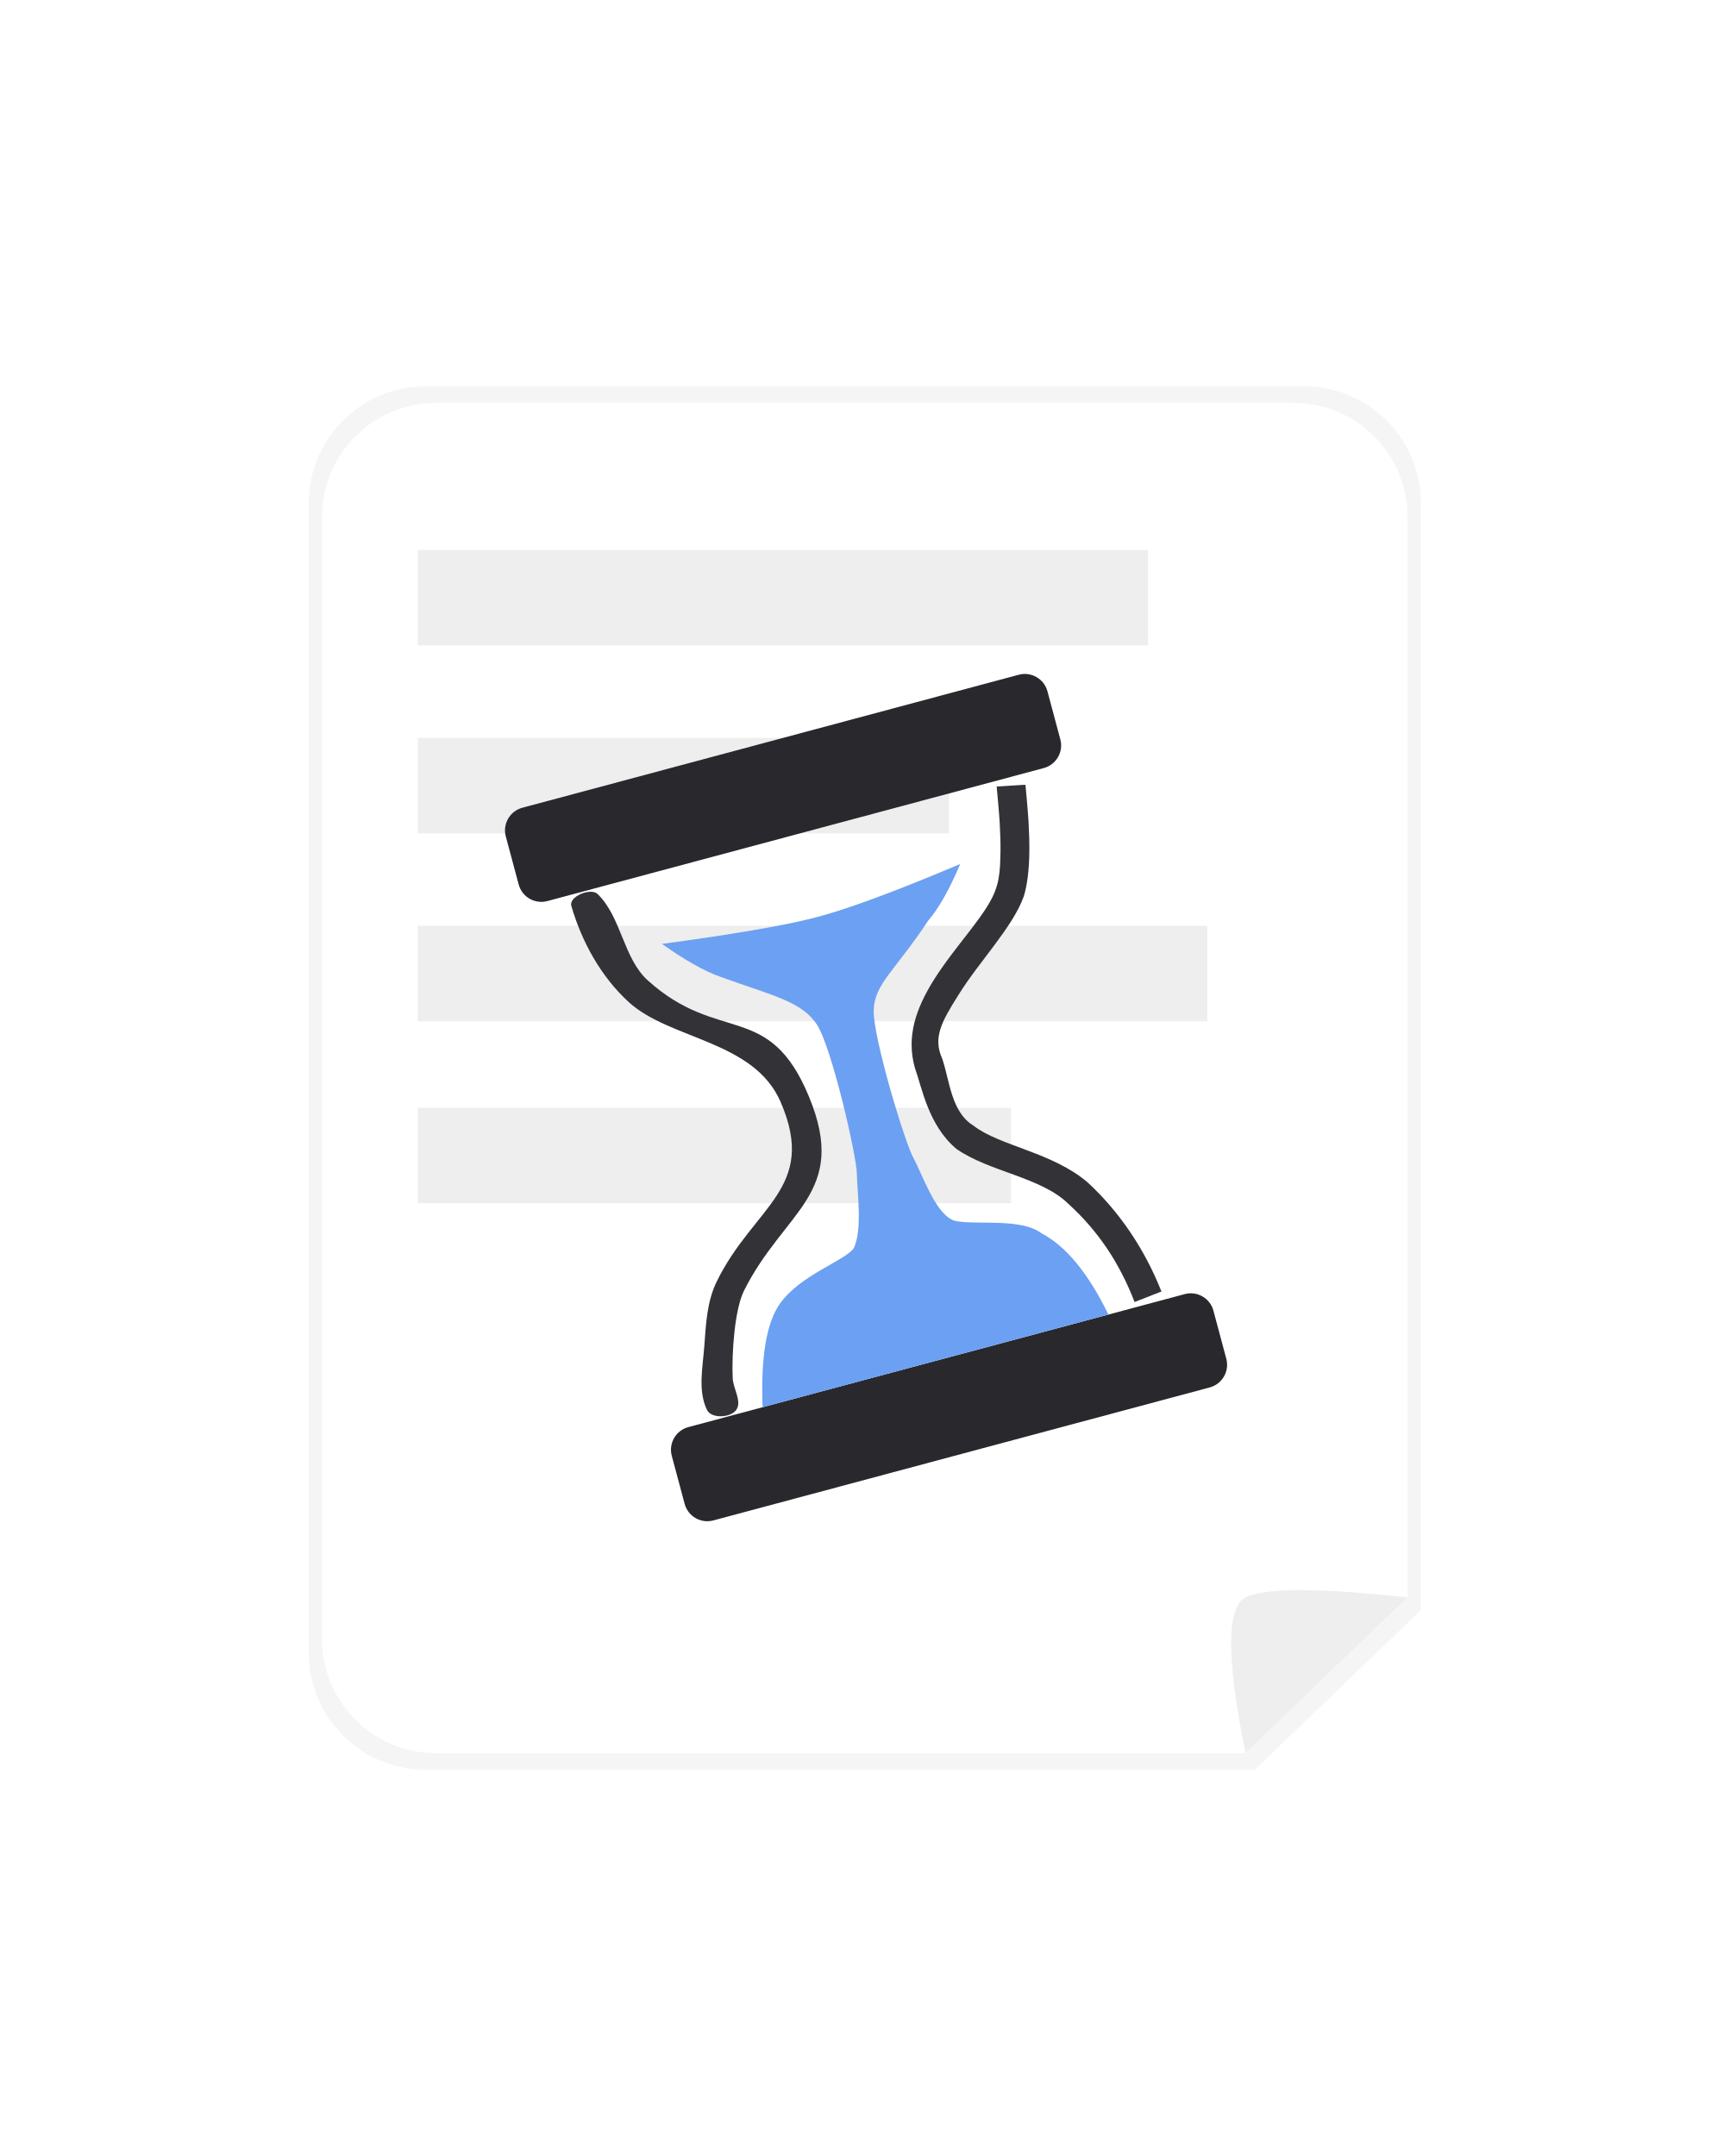
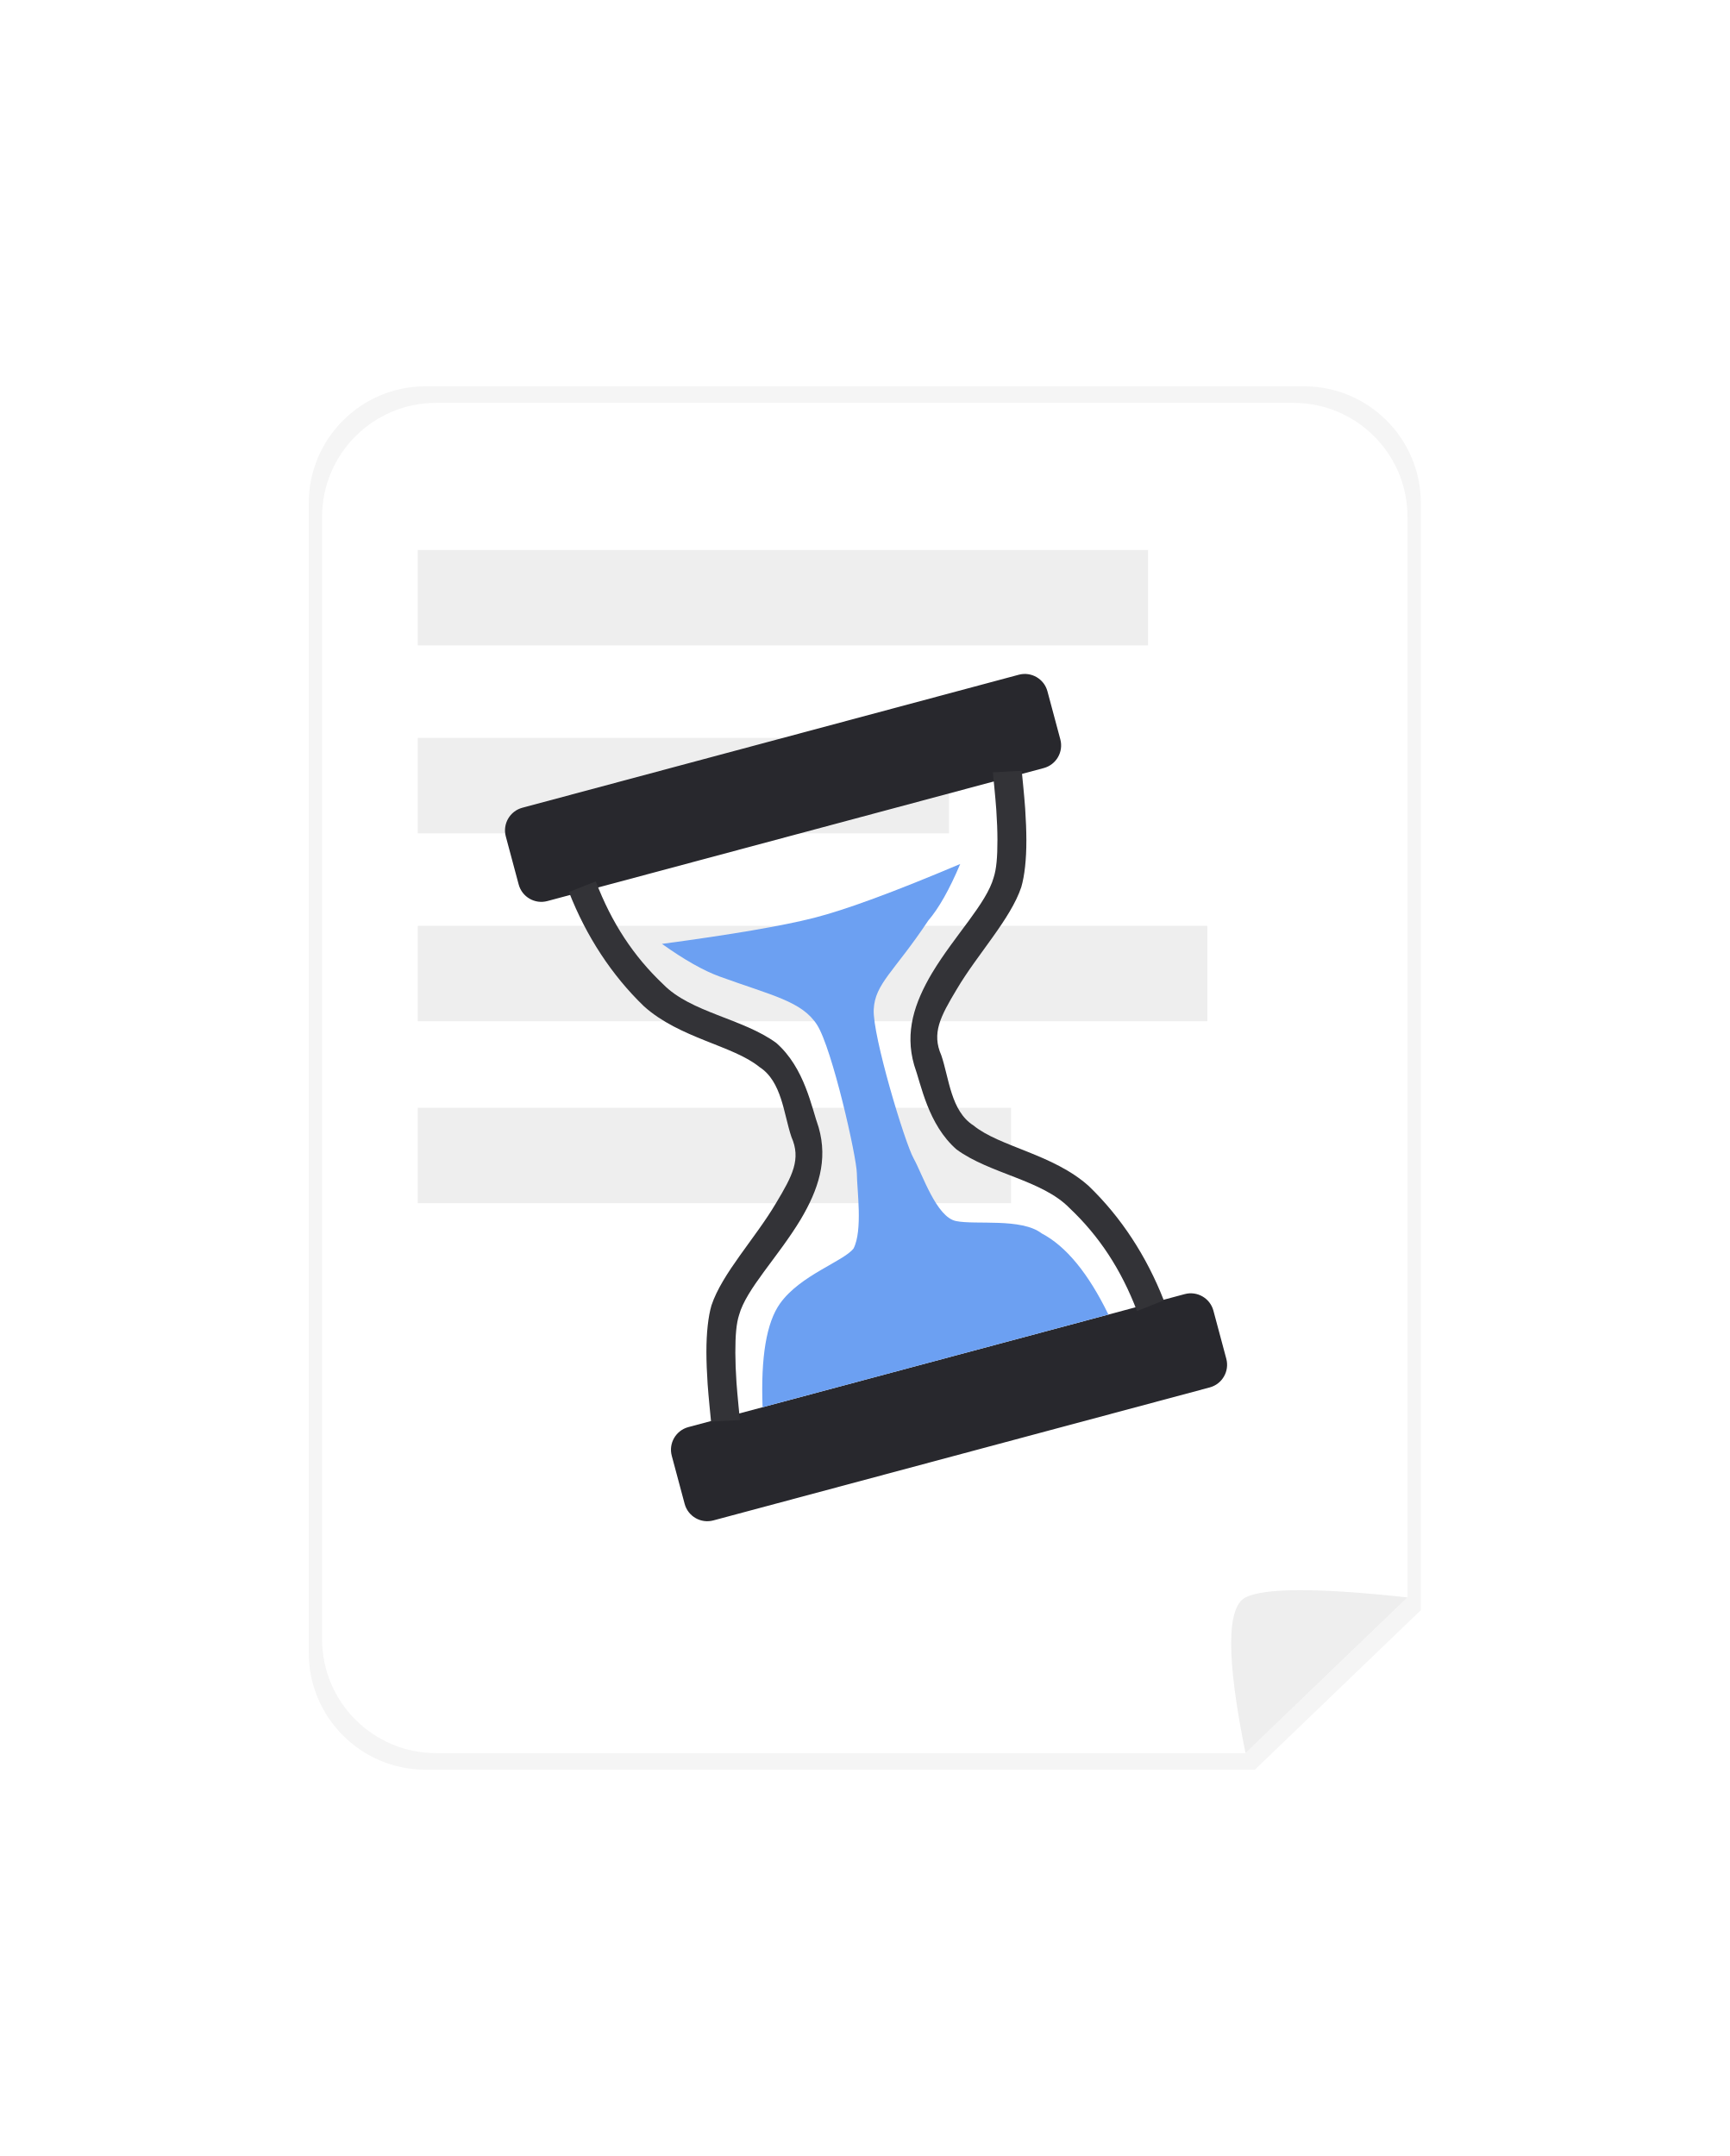
<svg xmlns="http://www.w3.org/2000/svg" style="isolation:isolate" viewBox="0 0 500.1 623.4" width="500.1pt" height="623.4pt">
  <defs>
-     <clipPath id="_clipPath_H9iY3HtX4n7DCIq64SoyQy4U1kx5H8Zf">
+     <clipPath id="_clipPath_CB3HpZTk8i8hoXDZrO8NzvL3CC4k8OOi">
      <rect width="500.1" height="623.4" />
    </clipPath>
  </defs>
-   <g clip-path="url(#_clipPath_H9iY3HtX4n7DCIq64SoyQy4U1kx5H8Zf)">
-     <clipPath id="_clipPath_gErGeNStVzW5X3AhcVCreZRRXRXjRcfN">
-       <rect x="89.279" y="111.7" width="321.541" height="400" transform="matrix(1,0,0,1,0,0)" fill="rgb(255,255,255)" />
+   <g clip-path="url(#_clipPath_CB3HpZTk8i8hoXDZrO8NzvL3CC4k8OOi)">
+     <clipPath id="_clipPath_TR231m4OinjOYfWemXEIPjmk85vBdYQT">
+       <rect x="0" y="0" width="500.1" height="623.4" transform="matrix(1,0,0,1,0,0)" fill="rgb(255,255,255)" />
    </clipPath>
-     <g clip-path="url(#_clipPath_gErGeNStVzW5X3AhcVCreZRRXRXjRcfN)">
+     <g clip-path="url(#_clipPath_TR231m4OinjOYfWemXEIPjmk85vBdYQT)">
      <g>
-         <rect x="89.279" y="111.7" width="321.541" height="400" transform="matrix(1,0,0,1,0,0)" fill="none" />
-         <path d=" M 123.041 111.7 L 377.059 111.7 C 395.693 111.7 410.821 126.828 410.821 145.462 L 410.821 465.576 L 362.832 511.7 L 123.041 511.7 C 104.407 511.7 89.279 496.572 89.279 477.938 L 89.279 145.462 C 89.279 126.828 104.407 111.7 123.041 111.7 Z " fill="rgb(0,0,0)" fill-opacity="0.04" />
-         <path d=" M 126.083 116.489 L 374.017 116.489 C 392.205 116.489 406.971 131.255 406.971 149.442 L 406.971 461.892 L 360.131 506.911 L 126.083 506.911 C 107.895 506.911 93.129 492.145 93.129 473.958 L 93.129 149.442 C 93.129 131.255 107.895 116.489 126.083 116.489 Z " fill="rgb(255,255,255)" />
-         <path d=" M 406.971 461.892 L 360.131 506.911 Q 351.83 466.103 360.131 461.892 Q 368.432 457.681 406.971 461.892 Z " fill="rgb(238,238,238)" />
-         <rect x="120.8" y="159.038" width="211.141" height="27.59" transform="matrix(1,0,0,1,0,0)" fill="rgb(238,238,238)" />
-         <rect x="120.8" y="213.369" width="153.605" height="27.59" transform="matrix(1,0,0,1,0,0)" fill="rgb(238,238,238)" />
-         <rect x="120.8" y="267.7" width="228.293" height="27.59" transform="matrix(1,0,0,1,0,0)" fill="rgb(238,238,238)" />
-         <rect x="120.8" y="320.312" width="171.541" height="27.59" transform="matrix(1,0,0,1,0,0)" fill="rgb(238,238,238)" />
-         <path d=" M 151.037 233.555 L 294.567 195.1 C 298.176 194.132 301.893 196.278 302.86 199.887 L 306.585 213.788 C 307.553 217.398 305.407 221.114 301.797 222.082 L 158.267 260.538 C 154.657 261.505 150.94 259.36 149.973 255.75 L 146.249 241.849 C 145.281 238.239 147.427 234.523 151.037 233.555 Z " fill="rgb(40,40,45)" />
-         <path d=" M 199.025 412.643 L 342.555 374.187 C 346.165 373.22 349.882 375.365 350.849 378.975 L 354.573 392.876 C 355.541 396.485 353.395 400.202 349.785 401.169 L 206.255 439.625 C 202.645 440.593 198.928 438.447 197.961 434.837 L 194.237 420.937 C 193.269 417.327 195.415 413.611 199.025 412.643 Z " fill="rgb(40,40,45)" />
-         <path d=" M 208.06 282.353 Q 201.097 279.821 191.402 272.923 Q 221.692 268.868 235.354 265.4 Q 249.015 261.931 277.641 249.816 Q 272.977 260.847 268.398 266.185 C 258.505 281.053 252.988 284.39 252.628 291.909 C 252.268 299.427 261.591 330.343 264.155 334.929 C 266.72 339.516 270.723 351.898 276.422 353.065 C 282.121 354.23 295.306 352.116 301.195 356.633 Q 311.752 362.169 320.49 380.1 L 220.495 406.893 Q 219.664 385.143 225.537 376.906 C 231.411 368.669 243.835 364.773 246.794 361.003 C 249.495 355.743 247.788 344.049 247.754 339.324 C 247.721 334.599 240.605 303.102 236.227 296.303 C 231.848 289.505 223.271 287.884 208.06 282.353 Z " fill="rgb(108,160,242)" />
-         <path d=" M 169 260.213 Q 178.251 280.983 184.591 286.657 C 190.931 292.33 203.775 295.709 214.419 301.347 C 222.783 305.776 228.335 309.933 229.816 317.876 C 230.955 323.991 235.026 333.264 231.383 341.599 C 227.157 351.27 214.804 360.327 211.136 371.97 Q 205.739 389.103 208.599 408.002" fill="none" />
-         <path d=" M 172.81 258.516 C 179.72 265.257 180.191 277.096 187.372 283.549 C 207.927 302.02 222.407 289.241 233.916 317.112 C 245.491 345.143 226.716 349.976 215.114 373.223 C 212.408 378.646 211.534 391.371 211.852 398.483 C 211.991 401.608 214.725 405.384 212.766 407.822 C 211.027 409.986 205.663 410.2 204.439 407.708 C 201.723 402.181 203.191 395.393 203.643 389.252 C 204.104 382.98 204.414 376.375 207.158 370.717 C 217.817 348.736 236.539 343.665 225.716 318.641 C 218.013 300.831 193.775 300.678 181.81 289.765 C 173.822 282.478 168.182 272.3 165.19 261.91 C 164.42 259.238 170.82 256.574 172.81 258.516 Z " fill="rgb(51,51,55)" />
-         <path d=" M 173.034 258.286 C 179.992 265.136 180.459 276.971 187.586 283.31 C 197.782 292.507 206.486 293.895 214.139 296.502 C 221.797 299.11 228.39 302.976 234.212 316.99 C 240.008 331.101 238.204 339.467 233.479 347.13 C 228.76 354.784 221.168 361.789 215.401 373.366 C 212.711 378.729 211.854 391.375 212.172 398.469 C 212.23 399.977 212.943 401.665 213.404 403.324 C 213.867 404.986 214.029 406.684 213.016 408.023 C 212.072 409.157 210.173 409.819 208.412 409.832 C 207.529 409.839 206.624 409.688 205.887 409.377 C 205.145 409.064 204.5 408.527 204.151 407.85 C 201.422 402.218 202.874 395.347 203.323 389.228 C 203.784 382.961 204.11 376.297 206.869 370.577 C 212.235 359.539 219.585 352.755 224.224 345.645 C 228.856 338.544 230.825 331.176 225.421 318.768 C 221.638 309.939 213.737 305.534 205.235 301.912 C 196.733 298.29 187.638 295.493 181.594 290.002 C 173.573 282.675 167.888 272.422 164.882 261.999 C 164.694 261.229 164.975 260.405 165.535 259.768 C 166.086 259.141 166.936 258.578 167.838 258.189 C 168.739 257.799 169.762 257.55 170.664 257.531 C 171.575 257.511 172.464 257.76 173.034 258.286 Z  M 170.678 258.172 C 169.845 258.19 168.943 258.409 168.092 258.778 C 167.242 259.145 166.512 259.628 166.017 260.191 C 165.531 260.744 165.301 261.255 165.498 261.822 C 168.477 272.178 174.07 282.282 182.026 289.528 C 187.947 294.949 196.953 297.686 205.487 301.321 C 214.021 304.957 222.09 309.533 226.01 318.514 C 231.429 331.129 229.449 338.809 224.761 345.995 C 220.08 353.172 212.74 359.914 207.447 370.857 C 204.719 376.452 204.424 383 203.963 389.275 C 203.508 395.438 202.024 402.145 204.727 407.567 C 204.989 408.136 205.475 408.507 206.137 408.786 C 206.805 409.068 207.579 409.196 208.407 409.191 C 210.069 409.178 211.721 408.652 212.516 407.621 C 213.462 406.522 213.236 405.112 212.787 403.496 C 212.336 401.875 211.613 400.114 211.531 398.497 C 211.214 391.367 212.104 378.563 214.828 373.08 C 220.663 361.41 228.259 354.374 232.933 346.793 C 237.603 339.22 239.398 331.154 233.619 317.235 C 227.932 303.377 221.531 299.697 213.932 297.109 C 206.33 294.519 197.516 293.062 187.158 283.787 C 179.924 277.222 179.448 265.378 172.586 258.746 C 172.161 258.301 171.503 258.155 170.678 258.172 Z " fill="none" />
-         <path d=" M 292.341 227.164 Q 294.714 249.777 292.06 257.861 C 289.406 265.943 279.972 275.293 273.573 285.497 C 268.544 293.515 265.815 299.89 268.504 307.51 C 270.574 313.375 271.685 323.441 279.008 328.838 C 287.503 335.1 302.729 336.767 311.727 345.016 Q 324.969 357.156 331.941 374.953" fill="none" />
-         <path d=" M 288.177 227.409 C 288.177 227.409 288.867 234.696 289.05 237.808 C 289.232 240.908 289.31 243.627 289.287 246.107 C 289.242 250.995 288.893 254.269 288.097 256.56 C 285.957 263.811 276.737 272.704 270.039 283.281 C 264.861 291.586 261.932 299.764 264.572 308.899 C 266.535 314.297 268.375 325.349 276.534 332.195 C 286.039 338.852 301.093 340.377 308.908 348.091 C 317.417 355.814 323.623 365.016 328.058 376.474 L 335.824 373.431 C 330.963 361.161 323.692 350.406 314.546 341.942 C 304.366 333.157 288.968 331.348 281.482 325.48 C 274.995 321.534 274.614 312.452 272.437 306.122 C 269.698 300.016 272.228 295.443 277.106 287.712 C 283.206 277.882 292.855 268.075 296.022 259.162 C 296.996 256.064 297.578 251.527 297.628 246.183 C 297.652 243.546 297.566 240.544 297.377 237.318 C 297.188 234.102 296.504 226.919 296.504 226.919 C 296.5 226.867 288.181 227.461 288.177 227.409 Z " fill="rgb(51,51,55)" />
-         <path d=" M 288.521 227.081 C 288.748 227.069 289.071 227.051 289.46 227.027 C 290.241 226.979 291.28 226.912 292.321 226.844 C 293.361 226.776 294.402 226.709 295.183 226.661 C 295.573 226.637 295.901 226.618 296.13 226.607 C 296.245 226.601 296.339 226.598 296.402 226.596 C 296.436 226.595 296.467 226.595 296.488 226.595 C 296.501 226.596 296.523 226.597 296.538 226.599 C 296.549 226.6 296.58 226.606 296.599 226.612 C 296.617 226.617 296.66 226.637 296.685 226.654 C 296.729 226.684 296.793 226.805 296.824 226.889 C 296.824 226.889 297.507 234.078 297.697 237.299 C 297.886 240.53 297.972 243.543 297.949 246.186 C 297.898 251.549 297.305 256.143 296.325 259.269 C 293.12 268.241 283.456 278.081 277.378 287.884 C 272.504 295.606 269.995 300.056 272.741 306.017 C 274.925 312.393 275.239 321.39 281.649 325.206 L 281.664 325.215 L 281.68 325.228 C 289.085 331.063 304.497 332.884 314.764 341.707 C 323.934 350.198 331.245 361.012 336.122 373.313 L 336.241 373.612 L 327.875 376.89 L 327.759 376.59 C 323.34 365.164 317.167 356.013 308.683 348.319 C 300.964 340.651 285.909 339.126 276.328 332.441 C 268.114 325.498 266.22 314.358 264.264 308.988 C 261.626 299.754 264.574 291.445 269.769 283.11 C 276.49 272.502 285.697 263.636 287.794 256.454 C 288.581 254.199 288.922 250.976 288.966 246.103 C 288.989 243.63 288.912 240.922 288.73 237.826 C 288.547 234.724 287.859 227.454 287.858 227.439 L 287.658 225.33 L 288.379 227.087 C 288.42 227.085 288.467 227.083 288.521 227.081 Z  M 288.691 229.484 C 288.91 231.883 289.249 235.739 289.37 237.789 C 289.552 240.894 289.63 243.624 289.607 246.11 C 289.562 251.013 289.204 254.332 288.402 256.658 C 286.216 263.978 276.985 272.905 270.311 283.452 C 265.147 291.726 262.234 299.762 264.877 308.799 C 266.846 314.229 268.635 325.19 276.729 331.94 C 286.159 338.562 301.217 340.098 309.129 347.857 C 317.66 355.609 323.796 364.707 328.24 376.058 L 335.407 373.25 C 330.562 361.135 323.452 350.616 314.332 342.182 C 304.238 333.437 288.864 331.645 281.298 325.744 C 274.751 321.661 274.306 312.523 272.138 306.238 C 269.415 299.997 271.951 295.281 276.834 287.542 C 282.956 277.684 292.587 267.915 295.718 259.06 C 296.685 255.99 297.259 251.505 297.307 246.18 C 297.331 243.55 297.246 240.558 297.057 237.337 C 296.891 234.515 296.343 228.629 296.213 227.245 C 296.196 227.246 296.179 227.247 296.161 227.248 C 295.935 227.259 295.612 227.278 295.222 227.301 C 294.442 227.349 293.403 227.416 292.363 227.484 C 291.322 227.552 290.281 227.62 289.5 227.667 C 289.109 227.692 288.782 227.71 288.552 227.721 C 288.544 227.722 288.536 227.722 288.529 227.722 C 288.529 227.722 288.508 227.504 288.529 227.722 C 288.424 227.727 288.339 227.731 288.279 227.733 C 288.246 227.733 288.691 229.484 288.691 229.484 Z " fill="none" />
+         <clipPath id="_clipPath_Qvf2KpF4mOQ5hmH5OgvlkBXUg0J0lwWT">
+           <rect x="89.279" y="111.7" width="321.541" height="400" transform="matrix(1,0,0,1,0,0)" fill="rgb(255,255,255)" />
+         </clipPath>
+         <g clip-path="url(#_clipPath_Qvf2KpF4mOQ5hmH5OgvlkBXUg0J0lwWT)">
+           <g>
+             <g>
+               <rect x="89.279" y="111.7" width="321.541" height="400" transform="matrix(1,0,0,1,0,0)" fill="none" />
+               <path d=" M 123.041 111.7 L 377.059 111.7 C 395.693 111.7 410.821 126.828 410.821 145.462 L 410.821 465.576 L 362.832 511.7 L 123.041 511.7 C 104.407 511.7 89.279 496.572 89.279 477.938 L 89.279 145.462 C 89.279 126.828 104.407 111.7 123.041 111.7 Z " fill="rgb(0,0,0)" fill-opacity="0.04" />
+               <path d=" M 126.083 116.489 L 374.017 116.489 C 392.205 116.489 406.971 131.255 406.971 149.442 L 406.971 461.892 L 360.131 506.911 L 126.083 506.911 C 107.895 506.911 93.129 492.145 93.129 473.958 L 93.129 149.442 C 93.129 131.255 107.895 116.489 126.083 116.489 Z " fill="rgb(255,255,255)" />
+               <path d=" M 406.971 461.892 L 360.131 506.911 Q 351.83 466.103 360.131 461.892 Q 368.432 457.681 406.971 461.892 Z " fill="rgb(238,238,238)" />
+               <rect x="120.8" y="159.038" width="211.141" height="27.59" transform="matrix(1,0,0,1,0,0)" fill="rgb(238,238,238)" />
+               <rect x="120.8" y="213.369" width="153.605" height="27.59" transform="matrix(1,0,0,1,0,0)" fill="rgb(238,238,238)" />
+               <rect x="120.8" y="267.7" width="228.293" height="27.59" transform="matrix(1,0,0,1,0,0)" fill="rgb(238,238,238)" />
+               <rect x="120.8" y="320.312" width="171.541" height="27.59" transform="matrix(1,0,0,1,0,0)" fill="rgb(238,238,238)" />
+               <path d=" M 151.037 233.555 L 294.567 195.1 C 298.176 194.132 301.893 196.278 302.86 199.887 L 306.585 213.788 C 307.553 217.398 305.407 221.114 301.797 222.082 L 158.267 260.538 C 154.657 261.505 150.94 259.36 149.973 255.75 L 146.249 241.849 C 145.281 238.239 147.427 234.523 151.037 233.555 Z " fill="rgb(40,40,45)" />
+               <path d=" M 199.025 412.643 L 342.555 374.187 C 346.165 373.22 349.882 375.365 350.849 378.975 L 354.573 392.876 C 355.541 396.485 353.395 400.202 349.785 401.169 L 206.255 439.625 C 202.645 440.593 198.928 438.447 197.961 434.837 L 194.237 420.937 C 193.269 417.327 195.415 413.611 199.025 412.643 Z " fill="rgb(40,40,45)" />
+               <path d=" M 208.06 282.353 Q 201.097 279.821 191.402 272.923 Q 221.692 268.868 235.354 265.4 Q 249.015 261.931 277.641 249.816 Q 272.977 260.847 268.398 266.185 C 258.505 281.053 252.988 284.39 252.628 291.909 C 252.268 299.427 261.591 330.343 264.155 334.929 C 266.72 339.516 270.723 351.898 276.422 353.065 C 282.121 354.23 295.306 352.116 301.195 356.633 Q 311.752 362.169 320.49 380.1 L 220.495 406.893 Q 219.664 385.143 225.537 376.906 C 231.411 368.669 243.835 364.773 246.794 361.003 C 249.495 355.743 247.788 344.049 247.754 339.324 C 247.721 334.599 240.605 303.102 236.227 296.303 C 231.848 289.505 223.271 287.884 208.06 282.353 Z " fill="rgb(108,160,242)" />
+               <path d=" M 287.077 223.305 C 287.077 223.305 287.852 230.906 288.07 234.151 C 288.288 237.383 288.397 240.217 288.401 242.801 C 288.411 247.894 288.098 251.302 287.325 253.68 C 285.261 261.212 276.113 270.375 269.514 281.321 C 264.414 289.916 261.568 298.405 264.319 307.954 C 266.349 313.601 268.319 325.138 276.579 332.363 C 286.188 339.407 301.304 341.166 309.23 349.292 C 317.852 357.435 324.18 367.094 328.757 379.083 L 336.512 376 C 331.499 363.159 324.085 351.871 314.816 342.948 C 304.506 333.679 289.041 331.621 281.467 325.422 C 274.916 321.237 274.431 311.769 272.176 305.149 C 269.36 298.755 271.846 294.018 276.652 286.018 C 282.66 275.843 292.228 265.733 295.304 256.481 C 296.246 253.264 296.778 248.542 296.768 242.974 C 296.763 240.227 296.643 237.098 296.417 233.734 C 296.191 230.381 295.424 222.888 295.424 222.888 C 295.42 222.834 287.082 223.359 287.077 223.305 Z " fill="rgb(51,51,55)" />
+               <path d=" M 213.943 410.616 C 213.943 410.616 213.169 403.015 212.95 399.77 C 212.733 396.538 212.624 393.704 212.619 391.12 C 212.609 386.027 212.922 382.619 213.695 380.241 C 215.76 372.709 224.907 363.547 231.507 352.601 C 236.607 344.005 239.452 335.516 236.702 325.968 C 234.672 320.321 232.702 308.783 224.441 301.558 C 214.833 294.514 199.716 292.756 191.791 284.629 C 183.169 276.486 176.841 266.827 172.263 254.838 L 164.508 257.921 C 169.522 270.762 176.936 282.051 186.205 290.973 C 196.514 300.242 211.979 302.301 219.554 308.499 C 226.105 312.684 226.589 322.152 228.844 328.773 C 231.66 335.166 229.174 339.903 224.368 347.904 C 218.361 358.078 208.793 368.189 205.717 377.441 C 204.775 380.658 204.242 385.379 204.252 390.947 C 204.258 393.694 204.378 396.823 204.604 400.187 C 204.829 403.54 205.596 411.033 205.596 411.033 C 205.601 411.087 213.938 410.562 213.943 410.616 Z " fill="rgb(51,51,55)" />
+             </g>
+           </g>
+         </g>
      </g>
    </g>
  </g>
</svg>
